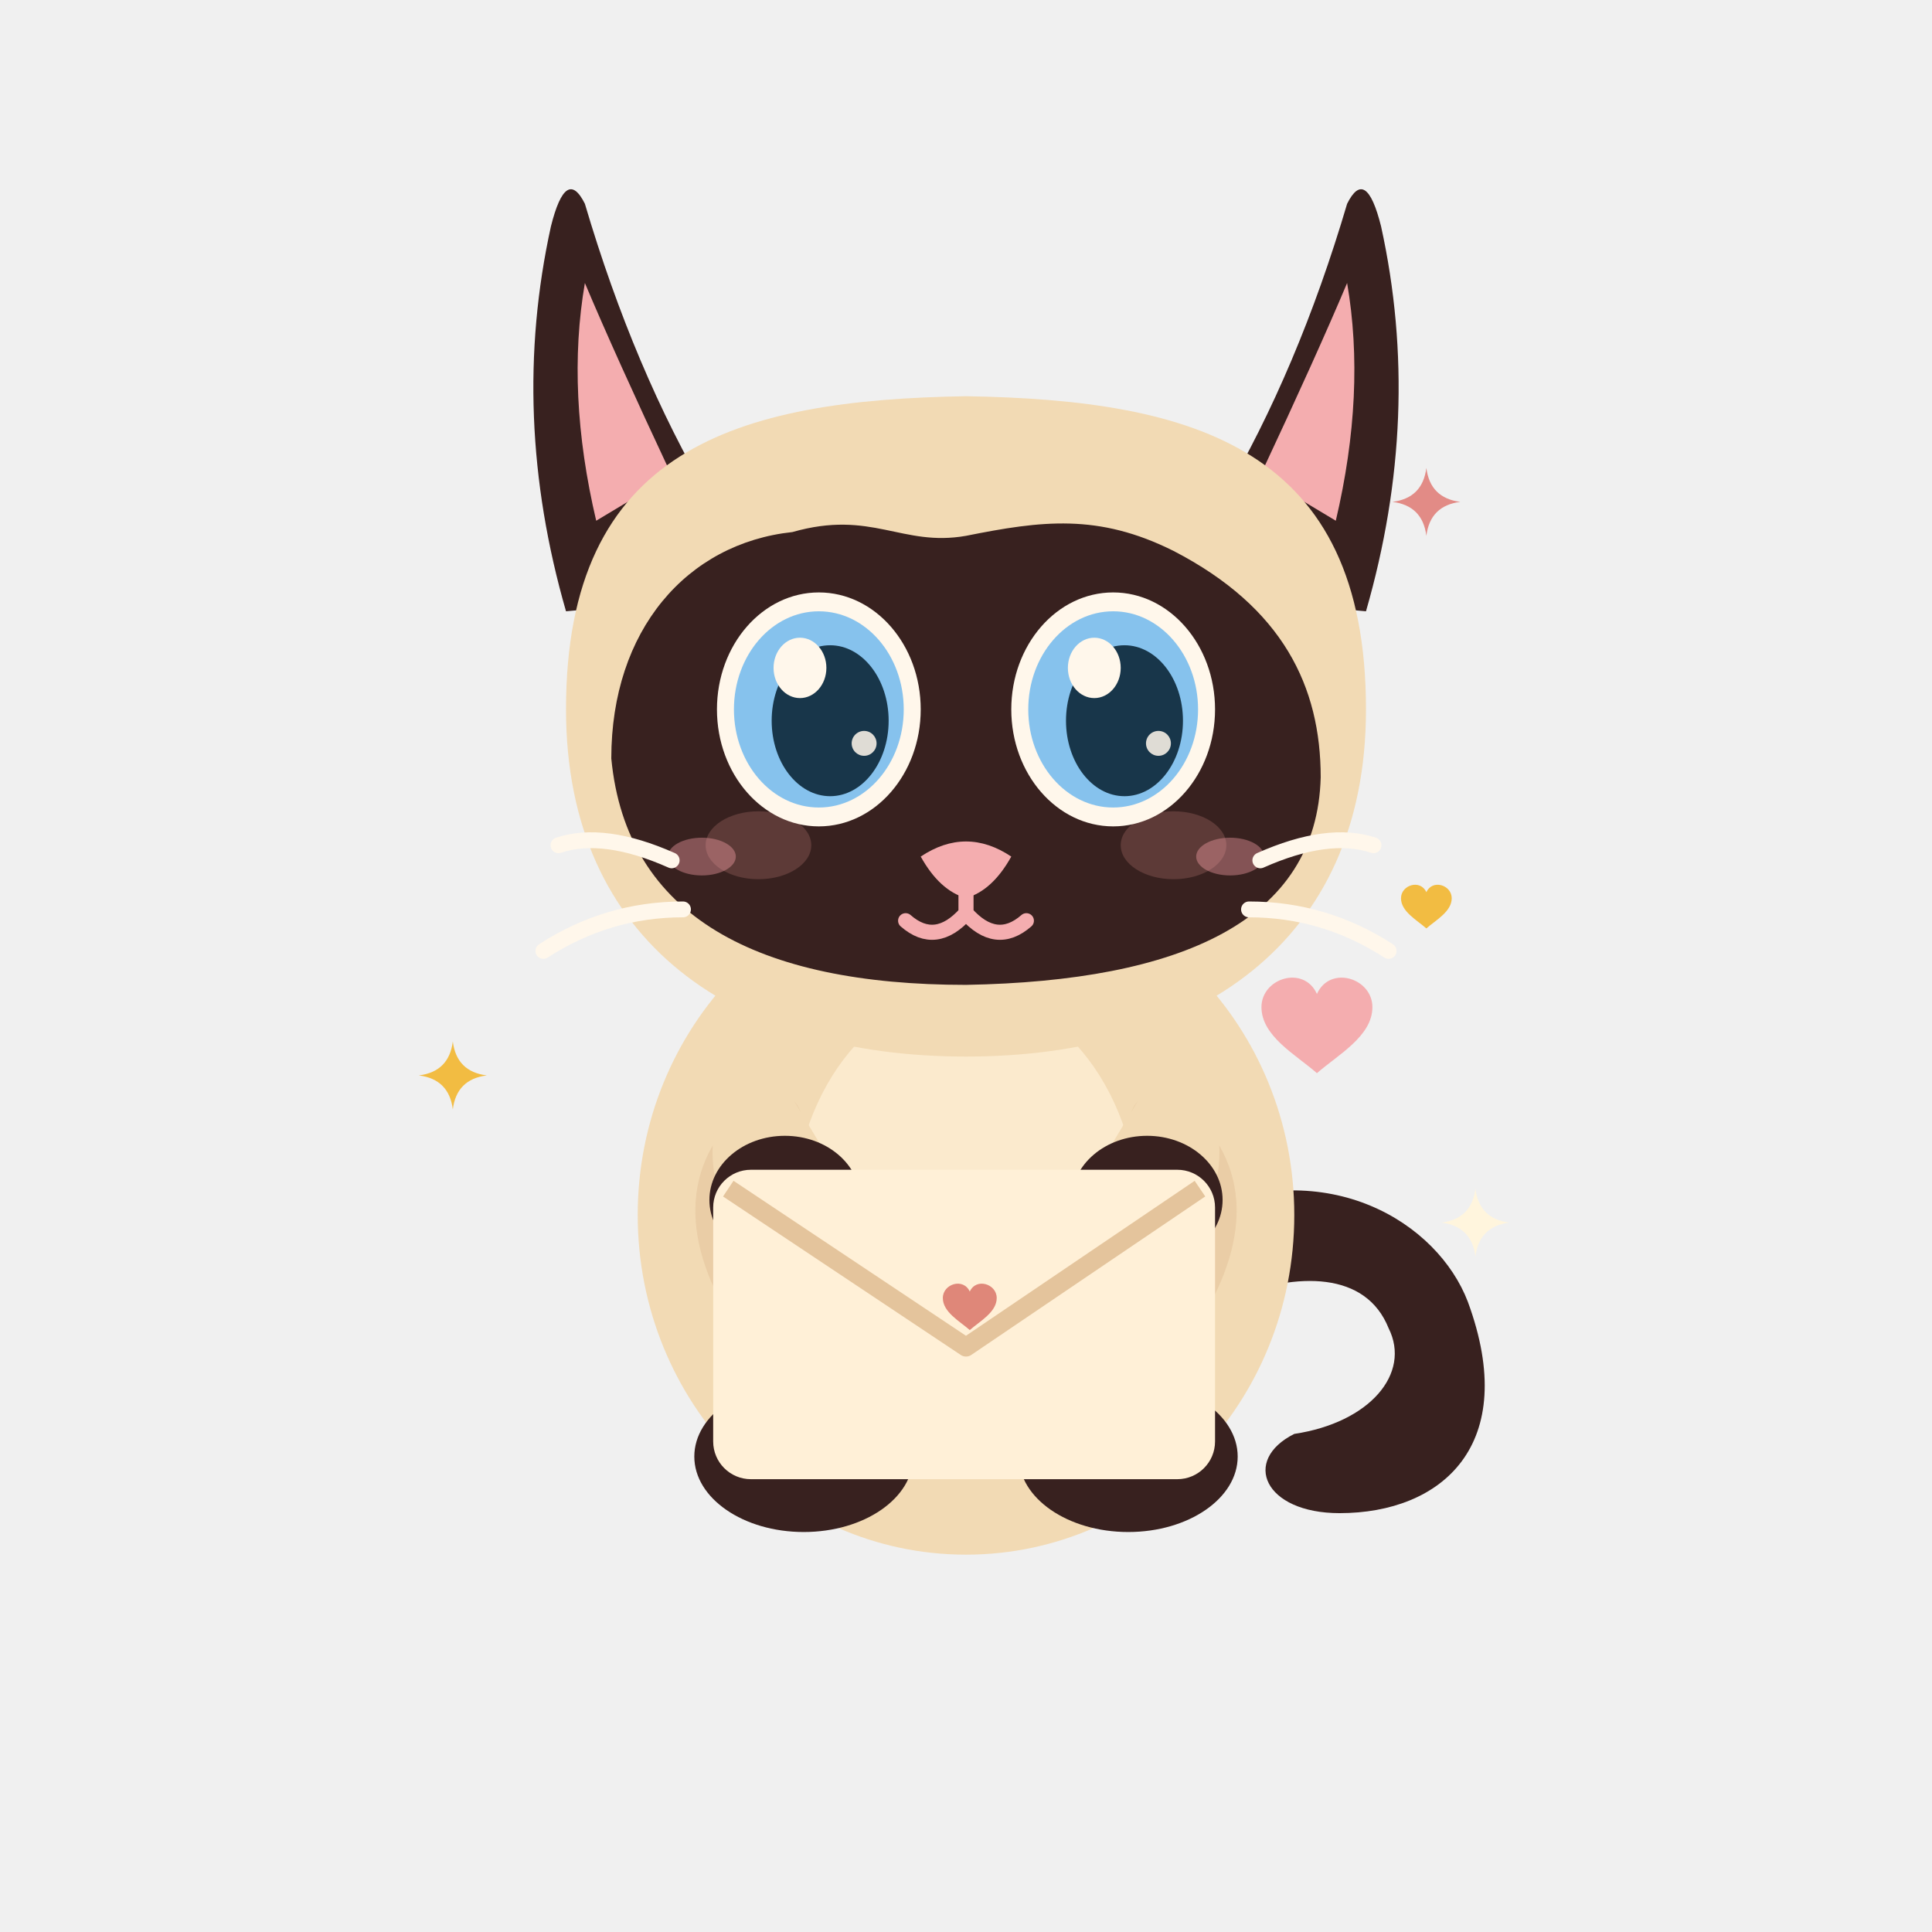
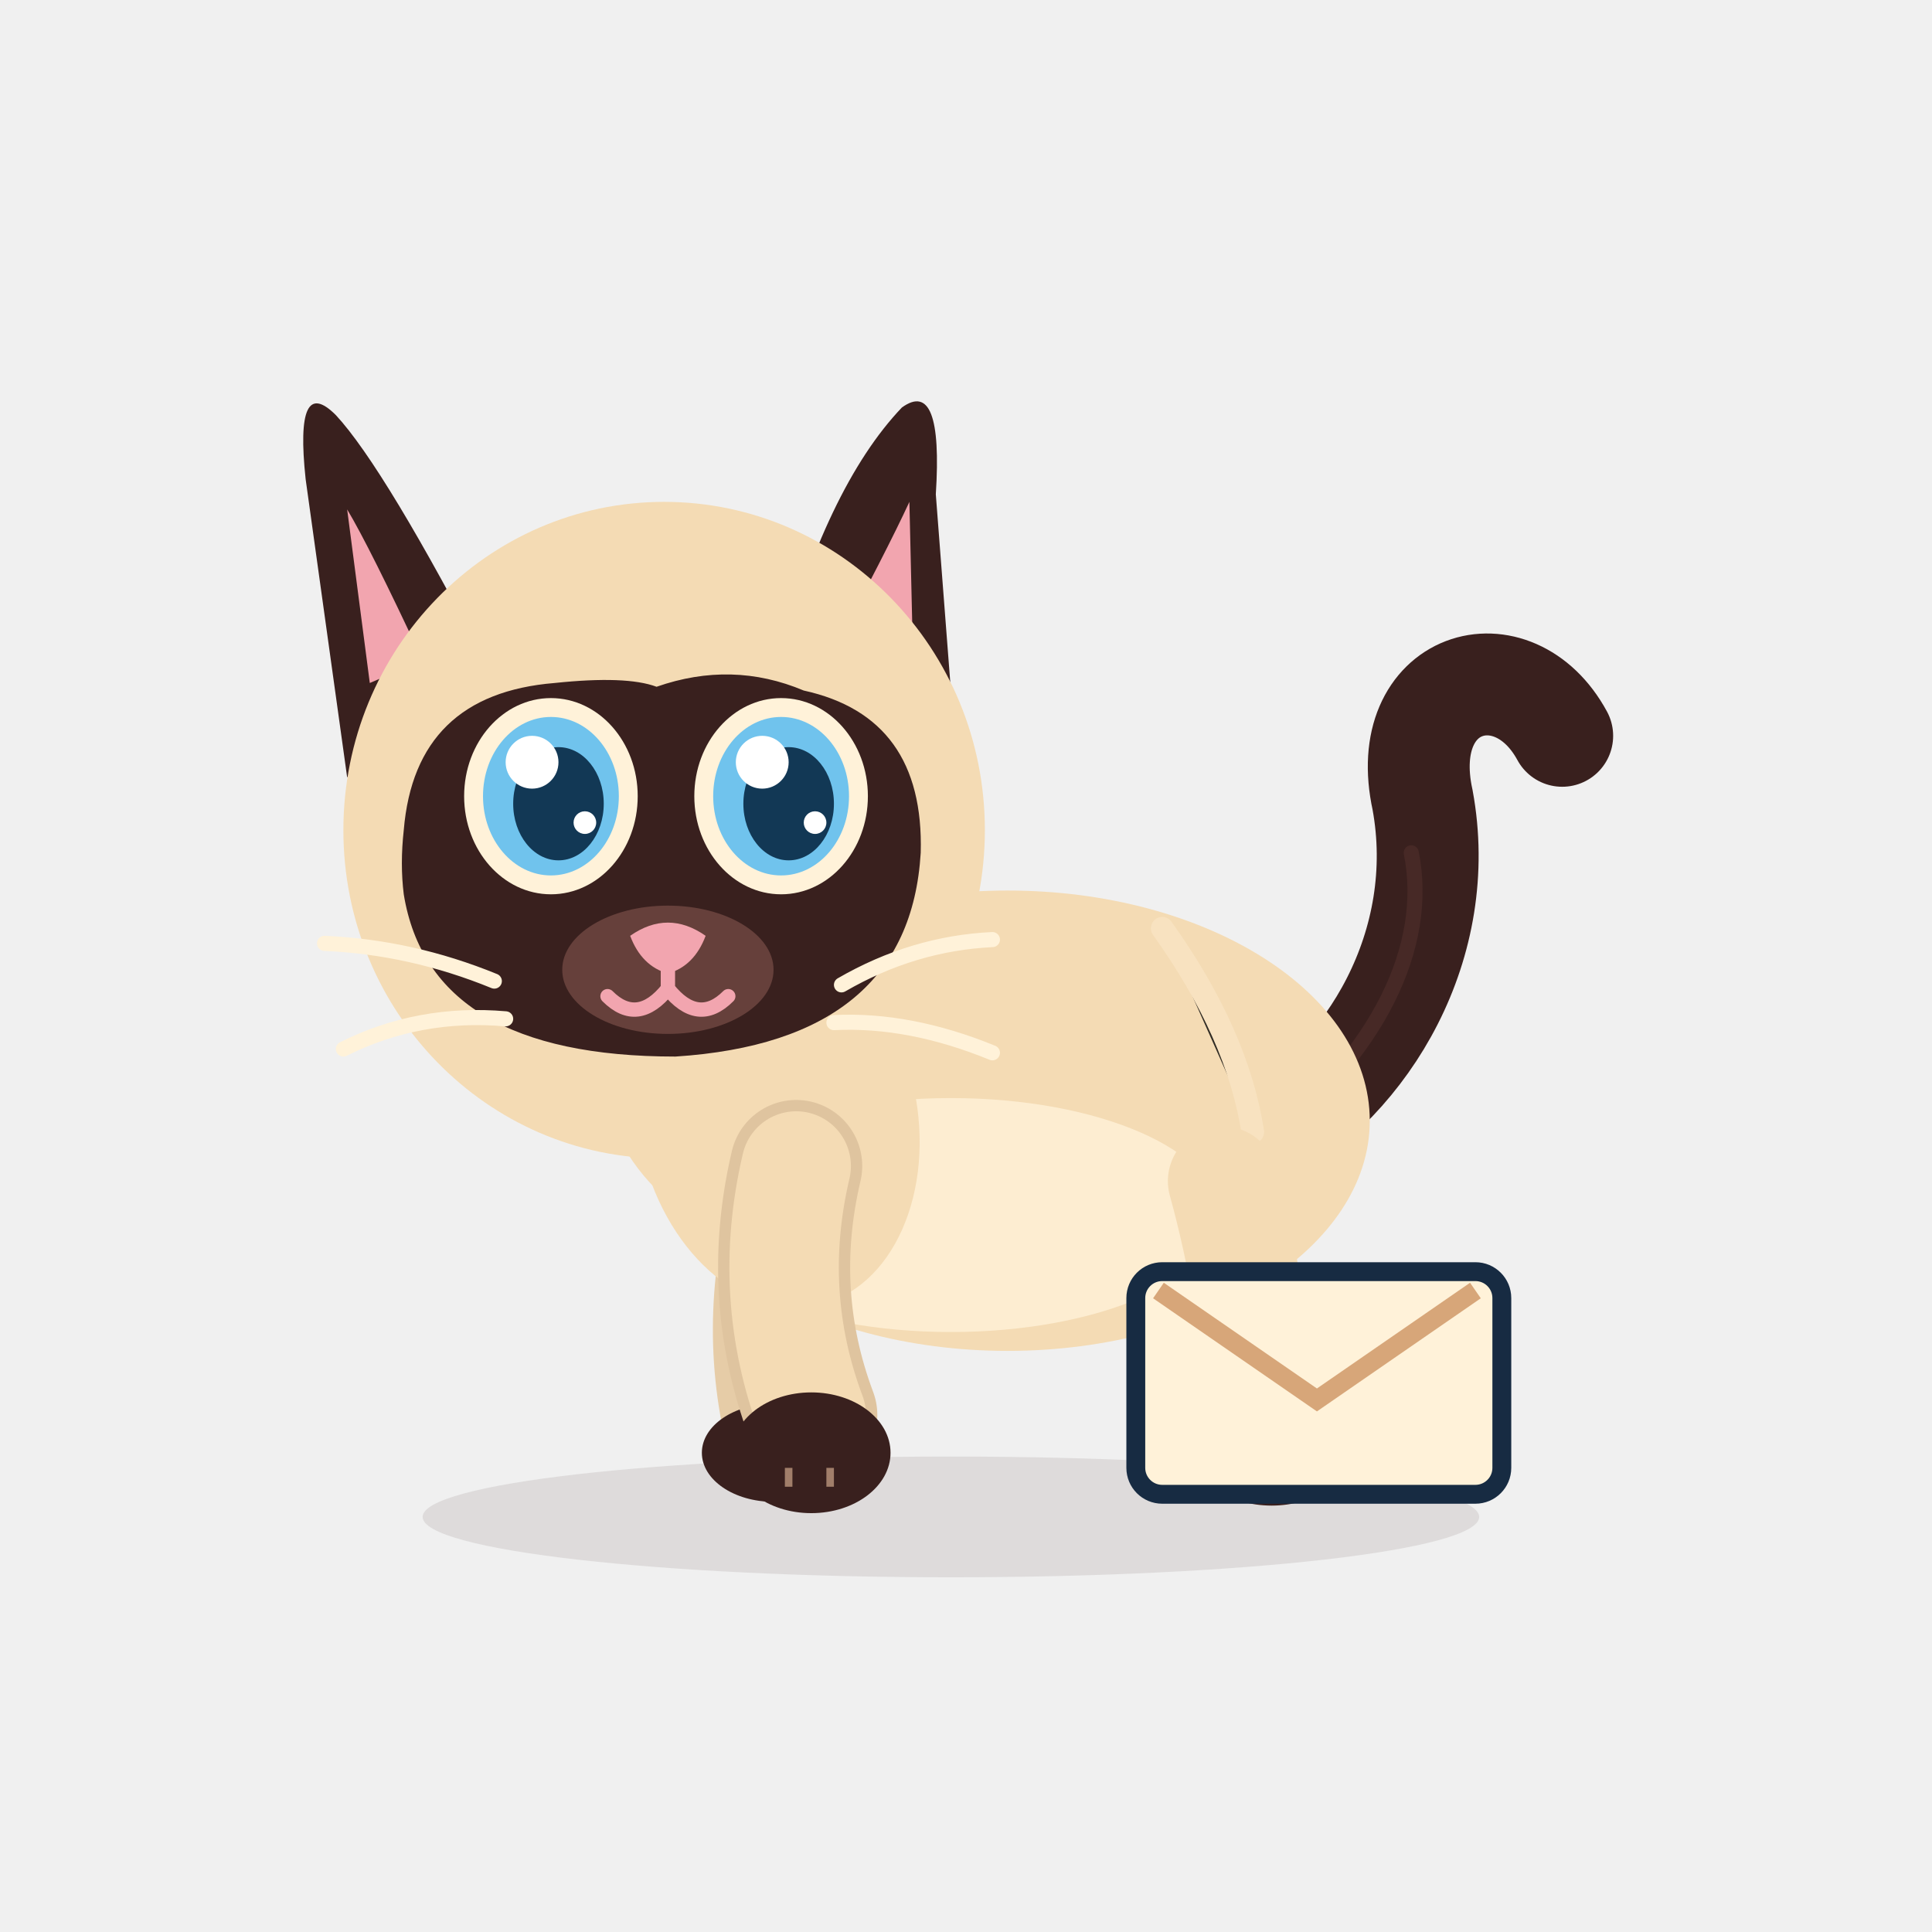
- <svg xmlns="http://www.w3.org/2000/svg" viewBox="0 0 512 512" width="512" height="512" role="img" aria-label="Mot envoyé" data-scene="mot_envoye" data-theme-agnostic="true" data-background="transparent" data-duration="5.1" data-loop="false" data-trigger="care_message_sent">
-   <g id="micro-accents">
-     <g id="spark-a">
-       <path d="M120 276 Q121 284 129 285 Q121 286 120 294 Q119 286 111 285 Q119 284 120 276Z" fill="#F2BC42" />
+ <svg xmlns="http://www.w3.org/2000/svg" viewBox="0 0 512 512" width="512" height="512" role="img" aria-label="Mot envoyé" data-id="mot_envoye" data-duration="4.2" data-loop="false" data-source-rig="Azami-V4.1">
+   <style>#eyes-shut,#mouth-open,#tongue{opacity:0}#eyes-open,#mouth-smile{opacity:1}</style>
+   <g id="ground-shadow">
+     <ellipse cx="252" cy="402" rx="140" ry="16" fill="#39201E" opacity=".10" />
+   </g>
+   <g id="character">
+     <g id="tail" transform="rotate(0 339 294)">
+       <path d="M334 302 C363 286 384 250 377 212 C370 180 401 171 414 195" stroke="#39201E" stroke-width="27" stroke-linecap="round" fill="none" />
+       <path d="M336 302 C365 279 379 251 374 226" stroke="#6B403A" stroke-width="4" stroke-linecap="round" fill="none" opacity=".28" />
    </g>
-     <g id="spark-b">
-       <path d="M391 315 Q392 323 400 324 Q392 325 391 333 Q390 325 382 324 Q390 323 391 315Z" fill="#FFF5DD" />
+     <g id="back-far" transform="rotate(0 320 322)">
+       <path d="M320 313 Q314 343 322 376" stroke="#DFC49F" stroke-width="26" fill="none" stroke-linecap="round" />
+       <ellipse cx="324" cy="384" rx="19" ry="14" fill="#39201E" />
    </g>
-     <g id="spark-c">
-       <path d="M378 124 Q379 132 387 133 Q379 134 378 142 Q377 134 369 133 Q377 132 378 124Z" fill="#E28B86" />
+     <g id="front-far" transform="rotate(0 210 312)">
+       <path d="M210 309 Q198 344 205 377" stroke="#E6CCA7" stroke-width="27" fill="none" stroke-linecap="round" />
+       <ellipse cx="205" cy="385" rx="19" ry="13" fill="#39201E" />
+     </g>
+     <g id="core" transform="translate(0 0)">
+       <ellipse cx="267" cy="297" rx="96" ry="61" fill="#F4DBB4" />
+       <ellipse cx="252" cy="322" rx="71" ry="31" fill="#FFF2D9" opacity=".78" />
+       <ellipse cx="206" cy="296" rx="37" ry="51" transform="rotate(-12 206 296)" fill="#F4DBB4" />
+       <path d="M308 246 Q328 274 332 300" stroke="#F9E4C3" stroke-width="6" opacity=".8" stroke-linecap="round" />
+     </g>
+     <g id="back-near" transform="rotate(0 324 322)">
+       <path d="M324 313 Q332 342 335 377" stroke="#F4DBB4" stroke-width="29" fill="none" stroke-linecap="round" />
+       <ellipse cx="337" cy="384" rx="21" ry="15" fill="#39201E" />
+     </g>
+     <g id="neck" transform="translate(0 0)">
+       <ellipse cx="196" cy="276" rx="39" ry="51" transform="rotate(-10 196 276)" fill="#F4DBB4" />
+     </g>
+     <g id="head" transform="rotate(0 176 226)">
+       <g id="ear-left" transform="rotate(0 112 164)">
+         <path d="M130 178 Q102 124 89 110 Q78 99 81 127 L92 206Z" fill="#39201E" />
+         <path d="M112 175 Q98 145 92 135 L98 181Z" fill="#F2A5AF" />
+       </g>
+       <g id="ear-right" transform="rotate(0 231 166)">
+         <path d="M206 177 Q219 129 239 108 Q250 100 248 131 L253 196Z" fill="#39201E" />
+         <path d="M220 174 Q235 146 241 133 L242 176Z" fill="#F2A5AF" />
+       </g>
+       <ellipse cx="176" cy="220" rx="85" ry="87" fill="#F4DBB4" />
+       <path d="M107 220 Q110 184 147 181 Q166 179 174 182 Q194 175 213 183 Q245 190 244 226 Q241 276 179 280 Q114 280 107 237 Q106 229 107 220Z" fill="#39201E" />
+       <g id="eyes-open">
+         <g transform="translate(146 211)">
+           <ellipse rx="23" ry="26" fill="#FFF2D9" />
+           <ellipse rx="18" ry="21" fill="#70C3ED" />
+           <ellipse cx="2" cy="2" rx="12" ry="15" fill="#123855" />
+           <circle cx="-5" cy="-9" r="7" fill="#FFFFFF" />
+           <circle cx="9" cy="7" r="3" fill="#FFFFFF" />
+         </g>
+         <g transform="translate(207 211)">
+           <ellipse rx="23" ry="26" fill="#FFF2D9" />
+           <ellipse rx="18" ry="21" fill="#70C3ED" />
+           <ellipse cx="2" cy="2" rx="12" ry="15" fill="#123855" />
+           <circle cx="-5" cy="-9" r="7" fill="#FFFFFF" />
+           <circle cx="9" cy="7" r="3" fill="#FFFFFF" />
+         </g>
+       </g>
+       <g id="eyes-shut" opacity="0">
+         <path d="M125 212 Q146 233 166 212 M187 212 Q207 233 228 212" stroke="#FFF2D9" stroke-width="7" stroke-linecap="round" fill="none" />
+       </g>
+       <ellipse cx="177" cy="257" rx="28" ry="17" fill="#66403B" />
+       <path d="M167 248 Q177 241 187 248 Q184 256 177 258 Q170 256 167 248Z" fill="#F2A5AF" />
+       <g id="mouth-smile" stroke="#F2A5AF" stroke-width="3.8" stroke-linecap="round" fill="none">
+         <path d="M177 257 V262 M177 262 Q169 272 161 264 M177 262 Q185 272 193 264" />
+       </g>
+       <g id="mouth-open" opacity="0">
+         <ellipse cx="177" cy="268" rx="11" ry="13" fill="#8F4357" />
+         <path d="M171 275 Q177 269 183 275" stroke="#F0A7B3" stroke-width="3" stroke-linecap="round" />
+       </g>
+       <g id="tongue" opacity="0">
+         <path d="M175 261 Q165 262 170 275 Q177 283 185 274 Q190 264 181 260Z" fill="#F6A2B0" />
+       </g>
+       <g id="whiskers" stroke="#FFF2D9" stroke-width="4" stroke-linecap="round" fill="none">
+         <path d="M131 260 Q109 251 86 250 M134 270 Q111 268 91 278 M223 261 Q242 250 263 249 M221 271 Q241 270 263 279" />
+       </g>
+     </g>
+     <g id="front-near" transform="rotate(0 210 312)">
+       <path d="M211 309 Q203 343 215 375" stroke="#DFC49F" stroke-width="35" fill="none" stroke-linecap="round" />
+       <path d="M211 309 Q203 343 215 375" stroke="#F4DBB4" stroke-width="29" fill="none" stroke-linecap="round" />
+       <ellipse cx="215" cy="385" rx="21" ry="16" fill="#39201E" />
+       <path d="M209 389 L209 394 M220 389 L220 394" stroke="#F2C8A5" stroke-width="2" opacity=".56" />
    </g>
  </g>
-   <g id="cat-rig">
-     <g id="tail" class="tail">
-       <path d="M317 321 C352 306 381 324 389 345 C403 383 382 401 355 401 C335 401 329 387 343 380 C363 377 374 364 368 352 C362 337 344 337 326 344Z" fill="#38211F" />
-     </g>
-     <g id="body-rig" class="body-rig">
-       <ellipse cx="256" cy="322" rx="87" ry="90" fill="#F2DAB4" />
-       <ellipse cx="256" cy="324" rx="46" ry="61" fill="#FFF0D7" opacity=".72" />
-       <path d="M205 297 Q182 314 199 344" stroke="#E4C49C" stroke-width="15" stroke-linecap="round" fill="none" opacity=".6" />
-       <path d="M307 297 Q330 314 313 344" stroke="#E4C49C" stroke-width="15" stroke-linecap="round" fill="none" opacity=".6" />
-     </g>
-     <g id="feet">
-       <ellipse cx="213" cy="386" rx="29" ry="20" fill="#38211F" />
-       <ellipse cx="299" cy="386" rx="29" ry="20" fill="#38211F" />
-     </g>
-     <g id="arms">
-       <g id="arm-left" class="arm-left">
-         <path d="M193 289 Q183 308 197 330 Q201 337 218 330 Q232 323 219 306 L207 286Z" fill="#F2DAB4" />
-         <ellipse cx="208" cy="318" rx="20" ry="17" fill="#38211F" />
-       </g>
-       <g id="arm-right" class="arm-right">
-         <path d="M319 289 Q329 308 315 330 Q311 337 294 330 Q280 323 293 306 L305 286Z" fill="#F2DAB4" />
-         <ellipse cx="304" cy="318" rx="20" ry="17" fill="#38211F" />
-       </g>
-     </g>
-     <g id="head-rig" class="head-rig">
-       <g id="ear-left" class="ear-left">
-         <path d="M188 132 Q168 98 155 54 Q150 44 146 60 Q135 110 150 162 L194 158Z" fill="#38211F" />
-         <path d="M178 126 Q163 94 155 75 Q150 104 158 138Z" fill="#F4ADAF" />
-       </g>
-       <g id="ear-right" class="ear-right">
-         <path d="M324 132 Q344 98 357 54 Q362 44 366 60 Q377 110 362 162 L318 158Z" fill="#38211F" />
-         <path d="M334 126 Q349 94 357 75 Q362 104 354 138Z" fill="#F4ADAF" />
-       </g>
-       <path d="M150 188 C150 119 195 106 256 105 C317 106 362 119 362 188 C362 250 317 280 256 280 C195 280 150 250 150 188Z" fill="#F2DAB4" />
-       <path d="M162 201 C162 167 182 144 210 141 C231 135 239 145 256 142 C276 138 291 136 311 146 C340 161 350 182 350 206 C349 244 313 260 256 261 C201 261 166 243 162 201Z" fill="#38211F" />
-       <ellipse cx="201" cy="224" rx="14" ry="9" fill="#67413E" opacity=".77" />
-       <ellipse cx="311" cy="224" rx="14" ry="9" fill="#67413E" opacity=".77" />
-       <g id="eyes-open" opacity="1">
-         <g class="eye" transform="translate(217 188)">
-           <ellipse rx="27" ry="31" fill="#FFF7EB" />
-           <ellipse rx="22.5" ry="26" fill="#86C2ED" />
-           <ellipse cx="3" cy="3" rx="15.5" ry="20" fill="#18364A" />
-           <ellipse cx="-5" cy="-11" rx="7" ry="8" fill="#FFF7EB" />
-           <circle cx="12" cy="9" r="3.3" fill="#FFF7EB" opacity=".86" />
-         </g>
-         <g class="eye" transform="translate(295 188)">
-           <ellipse rx="27" ry="31" fill="#FFF7EB" />
-           <ellipse rx="22.5" ry="26" fill="#86C2ED" />
-           <ellipse cx="3" cy="3" rx="15.5" ry="20" fill="#18364A" />
-           <ellipse cx="-5" cy="-11" rx="7" ry="8" fill="#FFF7EB" />
-           <circle cx="12" cy="9" r="3.3" fill="#FFF7EB" opacity=".86" />
-         </g>
-       </g>
-       <g id="eyes-sleepy" opacity="0">
-         <path d="M192 192 Q215 215 240 191" stroke="#FFF7EB" stroke-width="7" stroke-linecap="round" fill="none" />
-         <path d="M272 191 Q297 215 320 192" stroke="#FFF7EB" stroke-width="7" stroke-linecap="round" fill="none" />
-       </g>
-       <g id="nose">
-         <path d="M244 227 Q256 219 268 227 Q263 236 256 238 Q249 236 244 227Z" fill="#F4ADAF" />
-       </g>
-       <g id="smile" opacity="1">
-         <path d="M256 237 V242 M256 242 Q248 251 240 244 M256 242 Q264 251 272 244" stroke="#F4ADAF" stroke-width="4" stroke-linecap="round" fill="none" />
-       </g>
-       <g id="meow-mouth" opacity="0">
-         <ellipse cx="256" cy="249" rx="11" ry="13" fill="#8C4F56" />
-         <path d="M251 257 Q256 251 261 257" stroke="#F4ADAF" stroke-width="4" stroke-linecap="round" fill="none" />
-       </g>
-       <g id="cheek-blush" opacity="0.38">
-         <ellipse cx="186" cy="227" rx="9" ry="5" fill="#FFA6AE" />
-         <ellipse cx="326" cy="227" rx="9" ry="5" fill="#FFA6AE" />
-       </g>
-       <g id="whiskers" fill="none" stroke="#FFF7EB" stroke-linecap="round" stroke-width="4.2">
-         <path d="M178 228 Q160 220 148 224 M181 241 Q161 241 144 252 M334 228 Q352 220 364 224 M331 241 Q351 241 368 252" />
-       </g>
-     </g>
+   <g id="prop-mail">
+     <rect x="301" y="337" width="97" height="59" rx="7" fill="#FFF2D9" stroke="#172B42" stroke-width="5" />
+     <path d="M307 342l42 29 42 -29" fill="none" stroke="#D7A679" stroke-width="5" />
  </g>
-   <g id="scene-prop">
-     <g id="envelope-rig">
-       <rect x="189" y="310" width="133" height="82" rx="10" fill="#FFF0D7" />
-       <path d="M193 315 L256 357 L318 315" stroke="#E4C49C" stroke-width="5" stroke-linejoin="round" fill="none" />
-       <path transform="translate(257 345) scale(0.34)" d="M0 22 C-8 15 -21 8 -21 -3 C-21 -14 -5 -19 0 -8 C5 -19 21 -14 21 -3 C21 8 8 15 0 22Z" fill="#DF8779" />
-     </g>
-     <g id="heart-rig">
-       <path transform="translate(349 269) scale(0.7)" d="M0 22 C-8 15 -21 8 -21 -3 C-21 -14 -5 -19 0 -8 C5 -19 21 -14 21 -3 C21 8 8 15 0 22Z" fill="#F4ADAF" />
-       <path transform="translate(378 239) scale(0.32)" d="M0 22 C-8 15 -21 8 -21 -3 C-21 -14 -5 -19 0 -8 C5 -19 21 -14 21 -3 C21 8 8 15 0 22Z" fill="#F2BC42" />
-     </g>
-   </g>
-   <g id="fx-layer">
-     <g id="motion-arcs" opacity="0" fill="none" stroke="#F2BC42" stroke-width="7" stroke-linecap="round">
-       <path d="M389 154 L401 140" />
-       <path d="M400 176 L418 176" />
-       <path d="M123 154 L113 138" />
-     </g>
-     <g id="spark-pop" opacity="0">
-       <path d="M382 263 Q384 278 399 280 Q384 282 382 297 Q380 282 365 280 Q380 278 382 263Z" fill="#FFD35D" />
-     </g>
+   <g id="prop-heart" opacity="0">
+     <path d="M372 309q-15 -18 -22 -6 -7 11 22 32 29 -21 22 -32 -8 -12 -22 6" fill="#ED776C" stroke="#172B42" stroke-width="3" />
  </g>
</svg>
